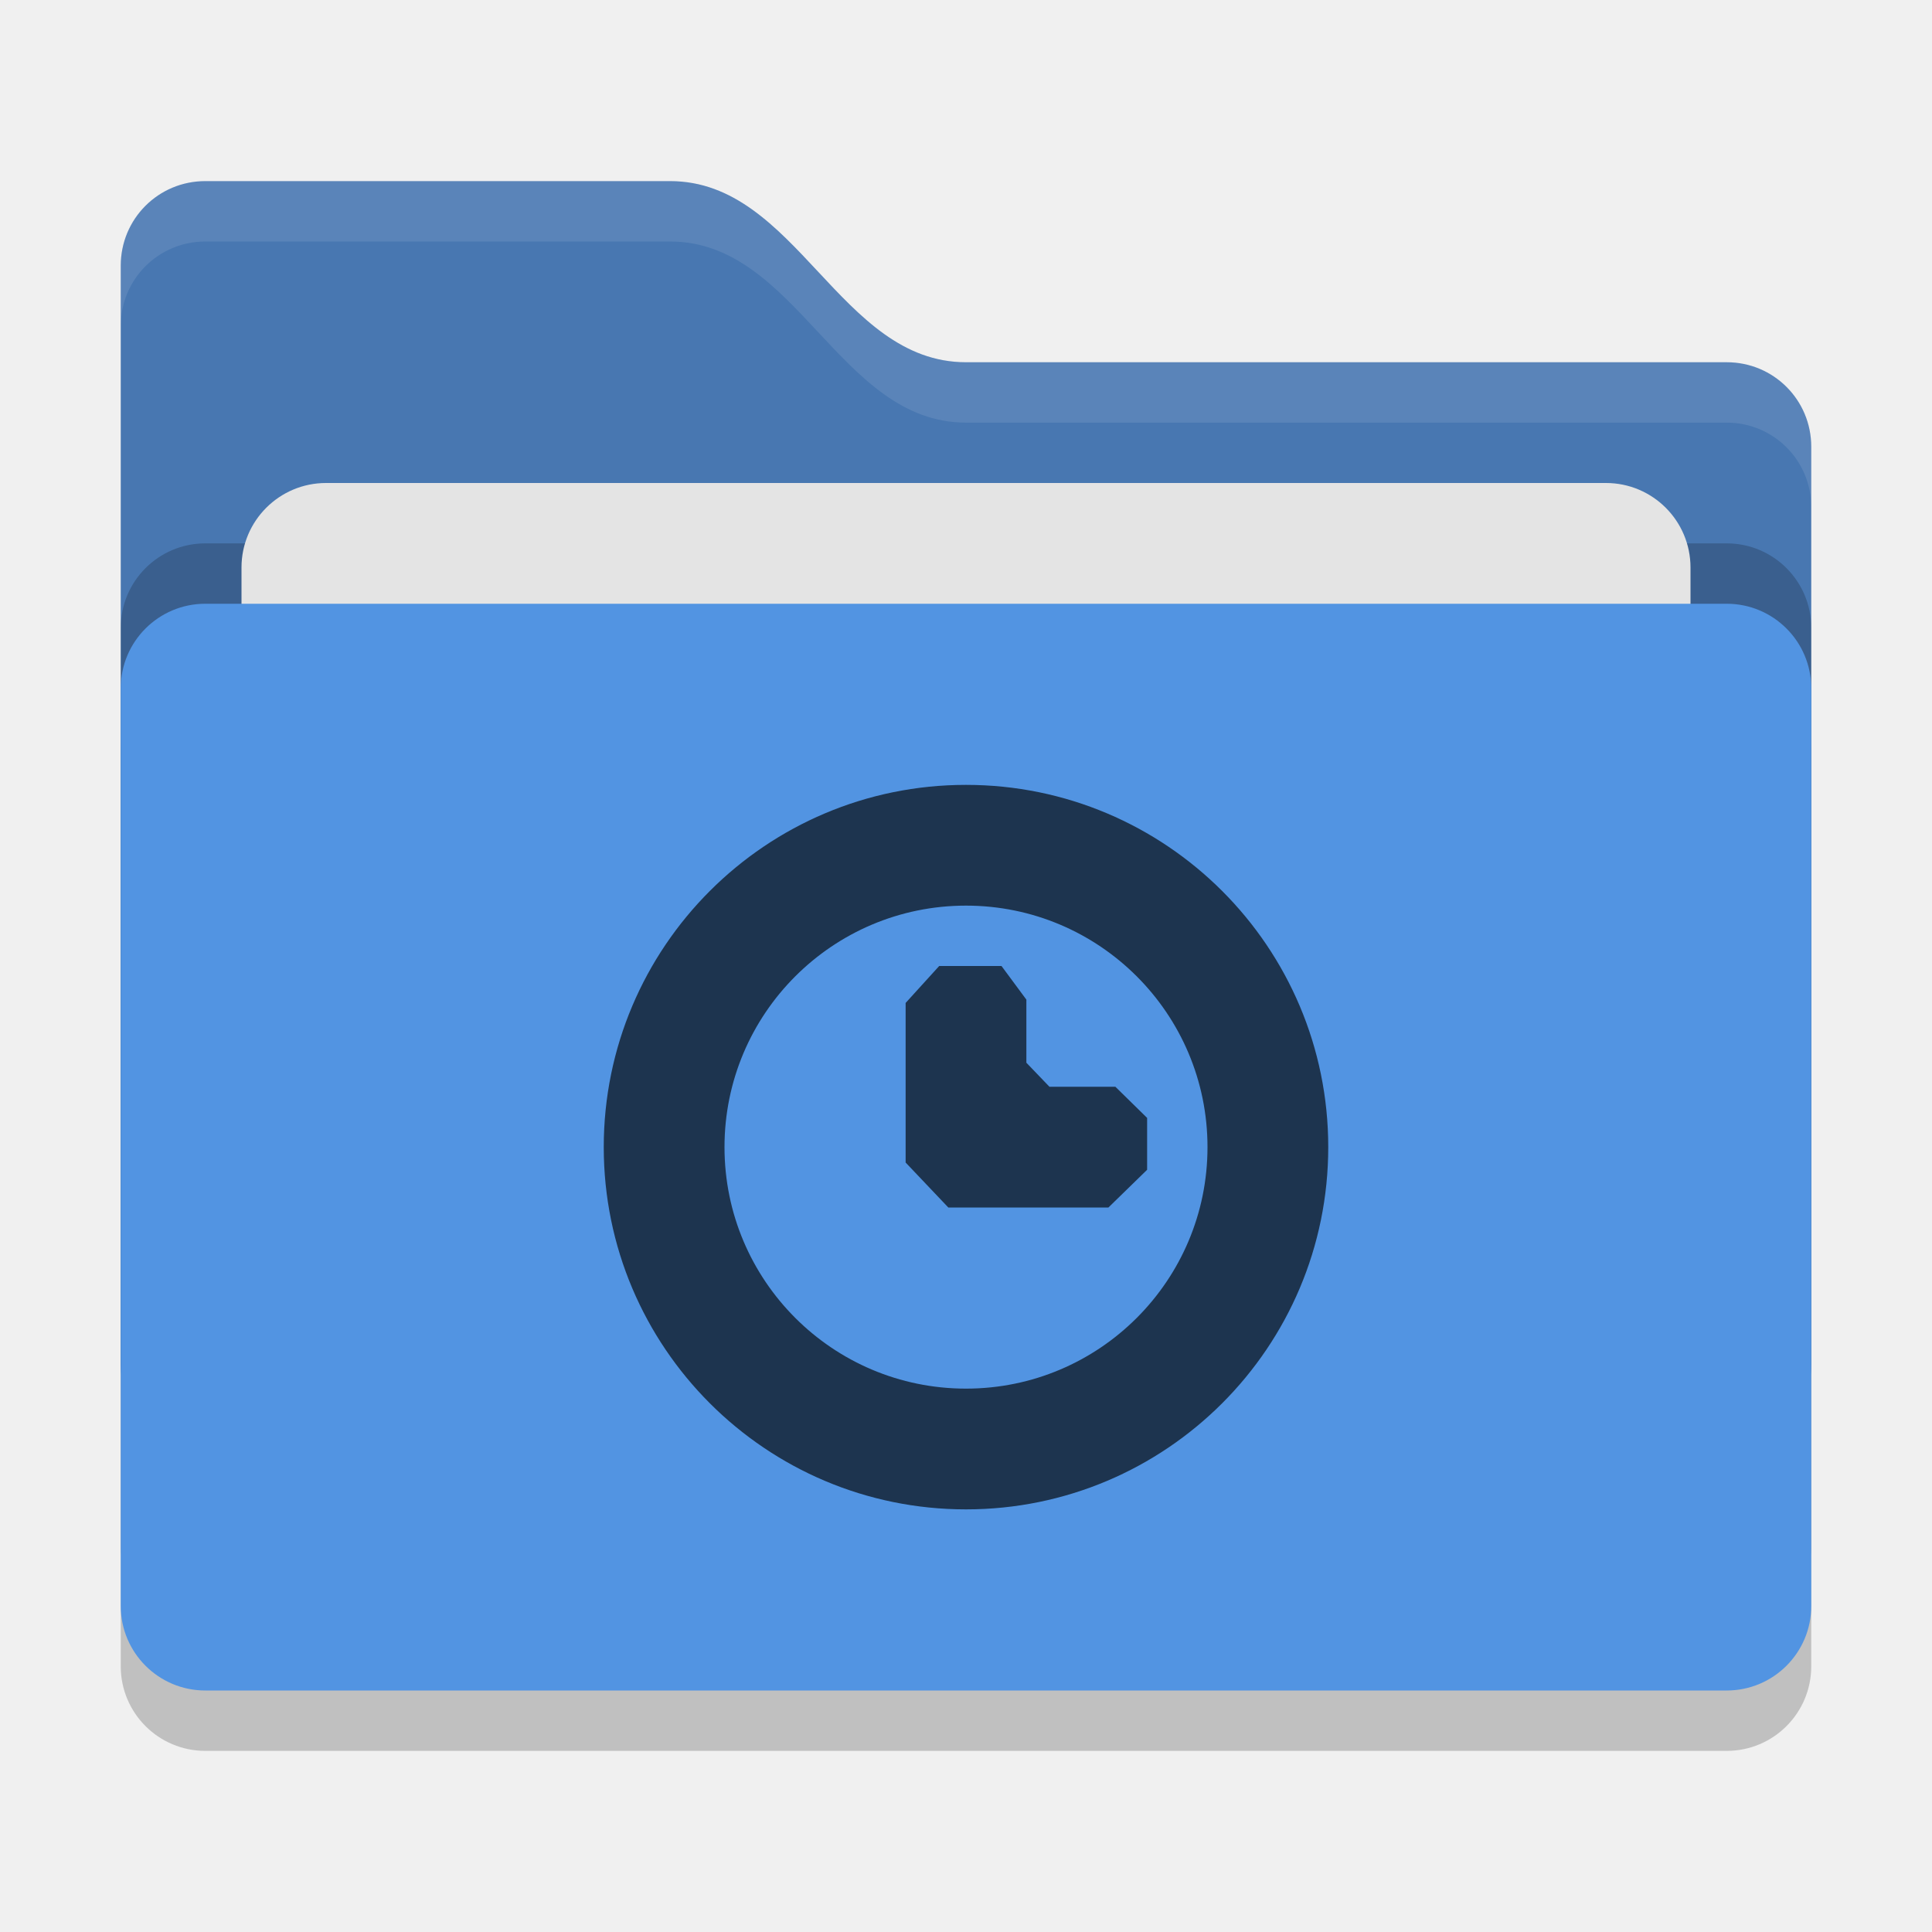
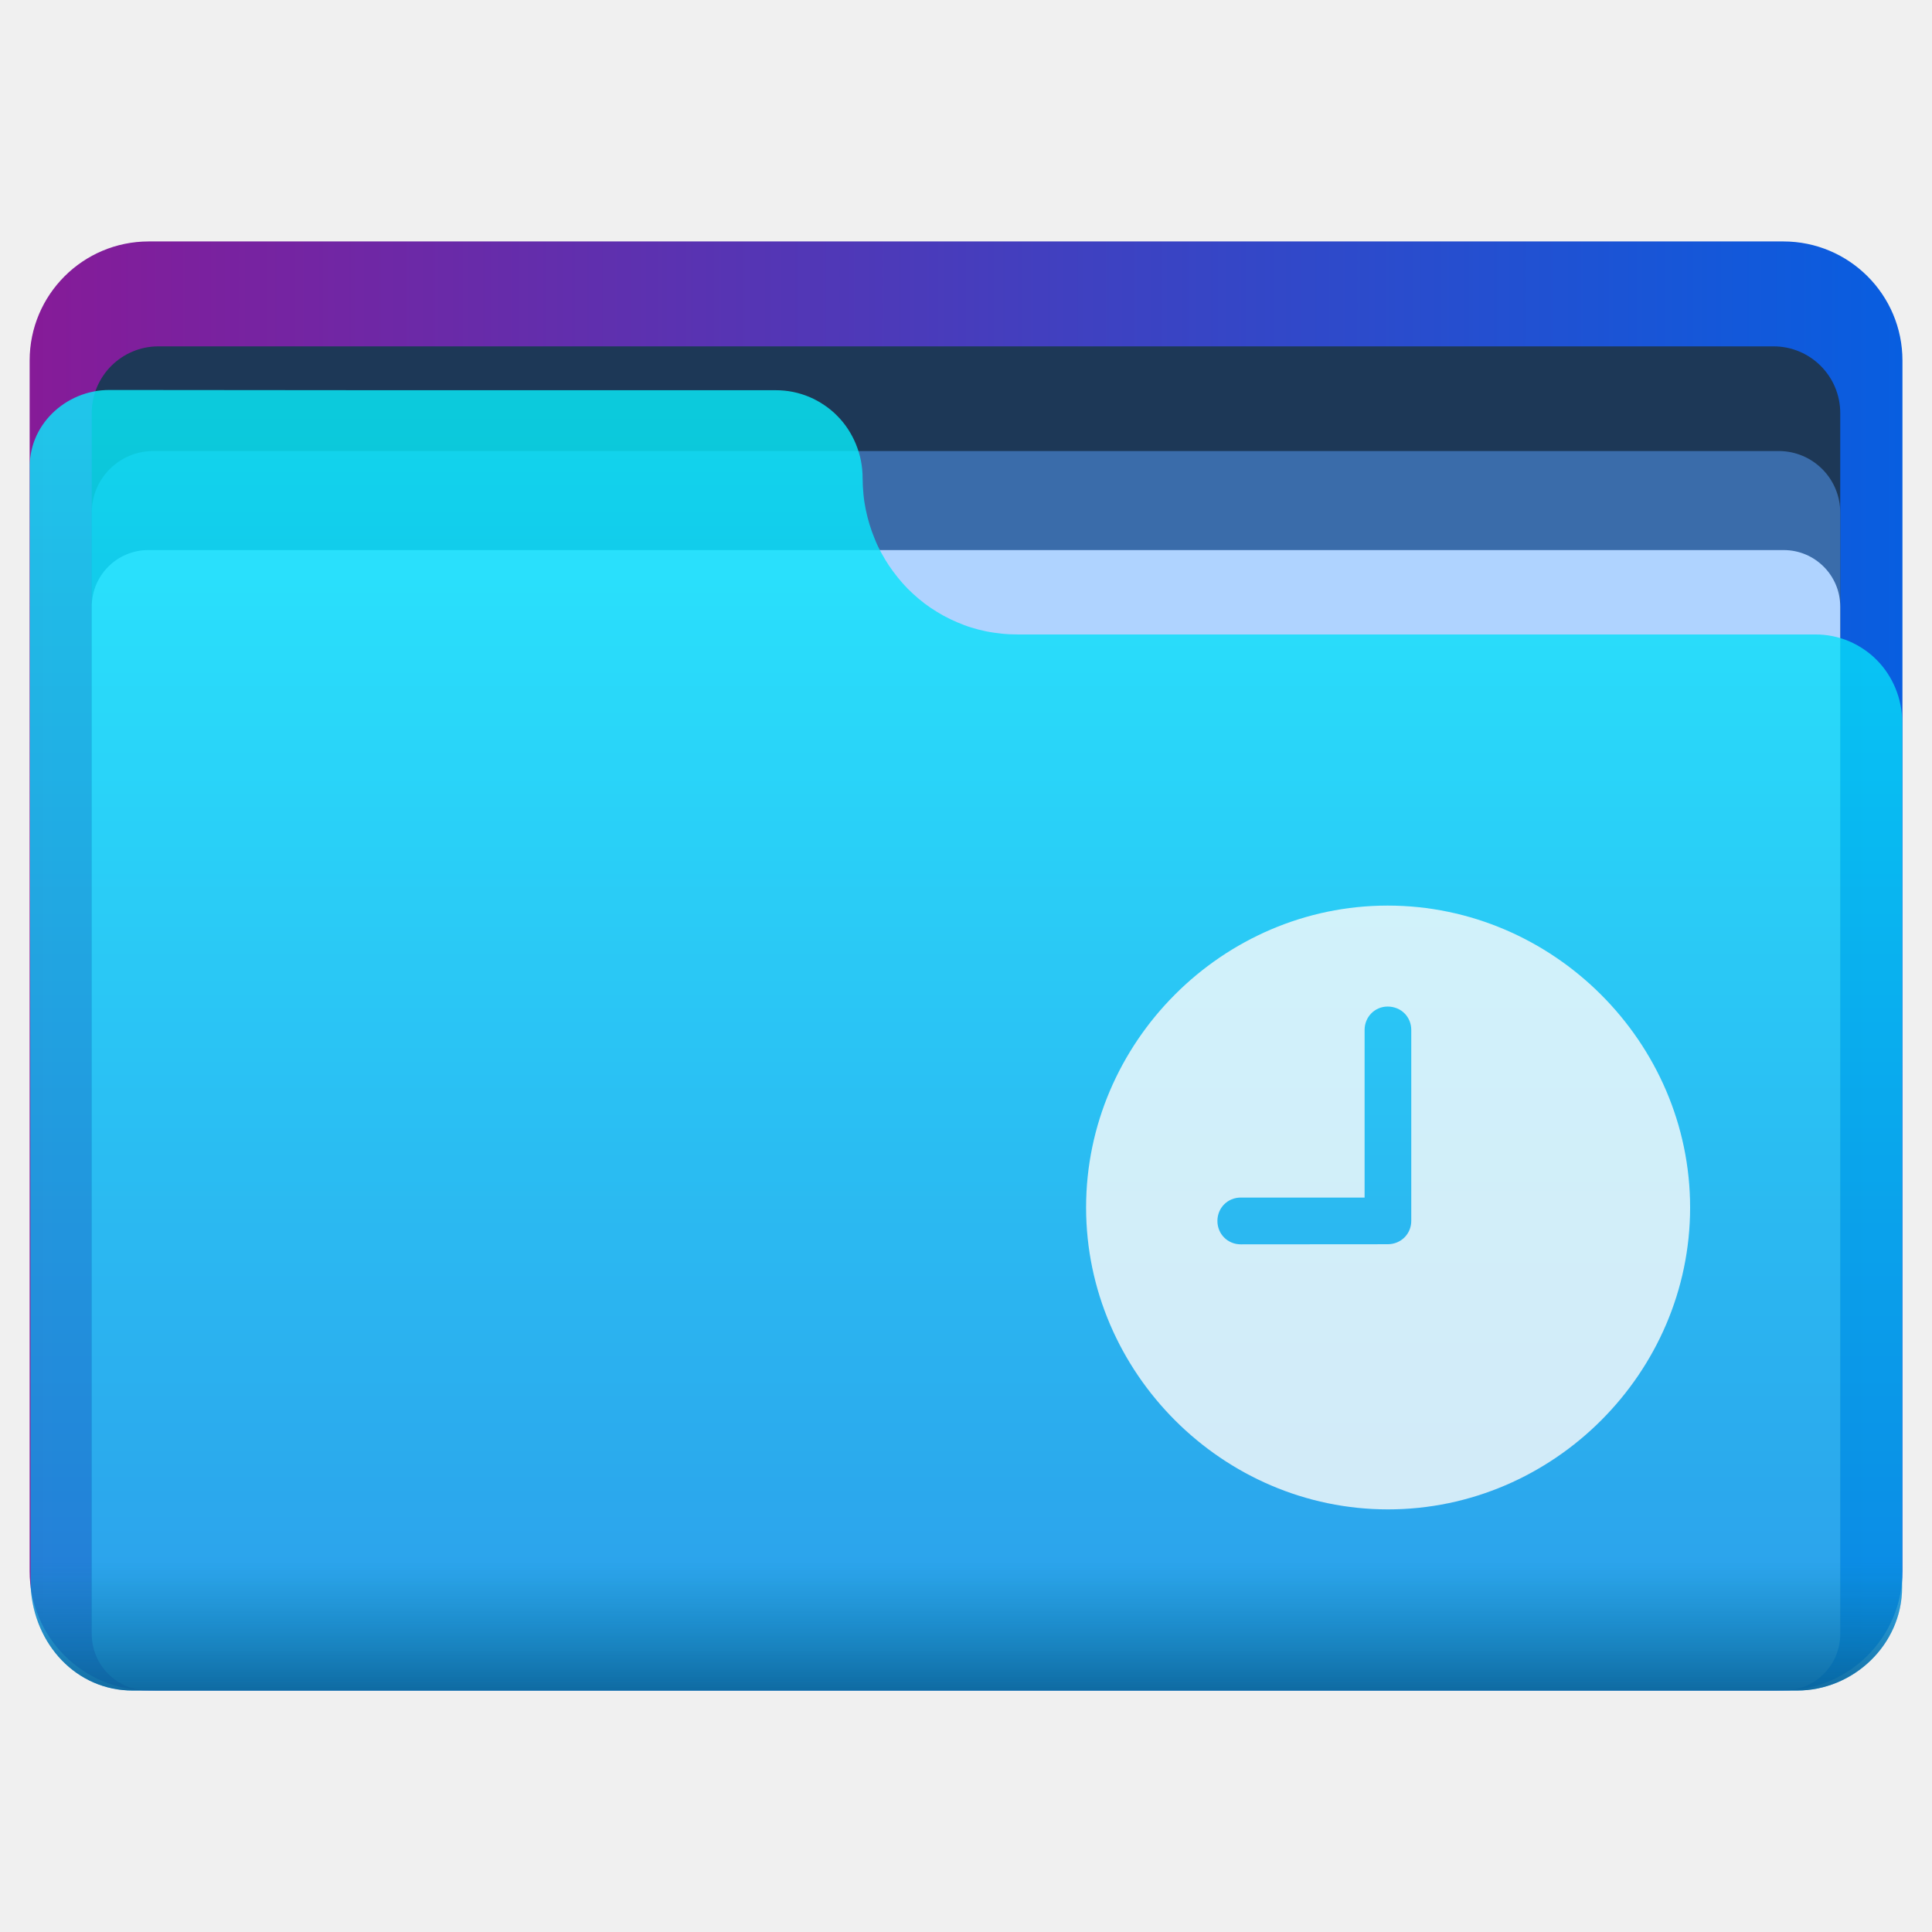
- <svg xmlns="http://www.w3.org/2000/svg" width="32" height="32" version="1" id="svg3280169">
-   <defs id="defs3280173" />
-   <rect style="opacity:0.2" width="28" height="18" x="2" y="11" rx="1.4" ry="1.4" id="rect3280155" />
-   <path style="fill:#4877b1" d="M 2,22.6 C 2,23.376 2.624,24 3.4,24 H 28.6 C 29.376,24 30,23.376 30,22.6 V 7.4 C 30,6.624 29.376,6 28.6,6 H 16 C 13.9,6 13.2,3 11.1,3 H 3.4 C 2.624,3 2,3.624 2,4.4" id="path3280157" />
-   <rect style="opacity:0.2" width="28" height="18" x="2" y="9" rx="1.4" ry="1.4" id="rect3280159" />
-   <rect style="fill:#e4e4e4" width="24" height="11" x="4" y="8" rx="1.4" ry="1.4" id="rect3280161" />
-   <rect style="fill:#5294e2" width="28" height="18" x="2" y="10" rx="1.4" ry="1.4" id="rect3280163" />
-   <path style="opacity:0.1;fill:#ffffff" d="M 3.4,3 C 2.625,3 2,3.625 2,4.4 V 5.4 C 2,4.625 2.625,4 3.4,4 H 11.1 C 13.2,4 13.9,7 16,7 H 28.6 C 29.375,7 30,7.625 30,8.4 V 7.4 C 30,6.625 29.375,6 28.6,6 H 16 C 13.9,6 13.2,3 11.1,3 Z" id="path3280165" />
-   <path style="fill:#1d344f" d="m 16,13 c -3.314,0 -6,2.686 -6,6 0,3.314 2.686,6 6,6 3.314,0 6,-2.686 6,-6 0,-3.314 -2.686,-6 -6,-6 z m 0,2 c 2.209,0 4,1.791 4,4 0,2.209 -1.791,4 -4,4 -2.209,0 -4,-1.791 -4,-4 0,-2.209 1.791,-4 4,-4 z M 15.556,16 15,16.612 v 2.643 0 L 15.707,20 h 2.652 v 0 L 19,19.375 V 18.516 L 18.474,18 v 0 H 17.382 L 17,17.602 v 0 -1.045 L 16.588,16 v 0 z" id="path3280167" />
+ <svg xmlns="http://www.w3.org/2000/svg" width="64" height="64" version="1.1" viewBox="0 0 16.933 16.933">
+   <defs>
+     <style type="text/css" />
+     <linearGradient id="linearGradient60884-3" x1="157.33" x2="247.31" y1="69.985" y2="69.985" gradientTransform="matrix(.18033 0 0 .18033 -28.018 -4.154)" gradientUnits="userSpaceOnUse">
+       <stop stop-color="#861b98" offset="0" />
+       <stop stop-color="#085ee0" offset="1" />
+     </linearGradient>
+     <linearGradient id="linearGradient47593-7" x1="193.68" x2="193.68" y1="43.371" y2="103.22" gradientTransform="matrix(.17854 0 0 .18033 -27.733 -4.154)" gradientUnits="userSpaceOnUse">
+       <stop stop-color="#07effe" offset="0" />
+       <stop stop-color="#0b92e5" offset="1" />
+     </linearGradient>
+     <linearGradient id="linearGradient2806" x1=".707" x2=".707" y1="14.743" y2="3.539" gradientTransform="translate(3.8869)" gradientUnits="userSpaceOnUse">
+       <stop stop-color="#075e91" offset="0" />
+       <stop stop-color="#077faa" stop-opacity="0" offset=".1" />
+       <stop stop-color="#07effe" stop-opacity="0" offset="1" />
+     </linearGradient>
+   </defs>
+   <g fill="#5e4aa6" stroke-width=".265">
+     <circle cx="-330.35" cy="-328.38" r="0" />
+     <circle cx="-312.11" cy="-326.25" r="0" />
+     <circle cx="-306.02" cy="-333.07" r="0" />
+     <circle cx="-308.84" cy="-326.01" r="0" />
+     <circle cx="-328.8" cy="-330.45" r="0" />
+   </g>
+   <g transform="translate(.000295 -.00032978)" fill="#5e4aa6" stroke-width=".265">
+     <circle cx="-330.35" cy="-328.38" r="0" />
+     <circle cx="-312.11" cy="-326.25" r="0" />
+     <circle cx="-306.02" cy="-333.07" r="0" />
+     <circle cx="-308.84" cy="-326.01" r="0" />
+     <circle cx="-328.8" cy="-330.45" r="0" />
+   </g>
+   <g transform="matrix(1.0116 0 0 1.0116 -.098288 -.098288)" fill-rule="evenodd" stroke-width=".18">
+     <rect x=".354" y="2.189" width="16.226" height="12.554" ry="1.032" fill="url(#linearGradient60884-3)" style="paint-order:stroke fill markers" />
+     <rect x=".892" y="3.098" width="15.149" height="11.645" ry=".578" fill="#1d3857" style="paint-order:stroke fill markers" />
+     <rect x=".892" y="4.005" width="15.149" height="10.738" ry=".533" fill="#3a6caa" style="paint-order:stroke fill markers" />
+     <rect x=".892" y="4.863" width="15.149" height="9.881" ry=".49" fill="#afd3ff" style="paint-order:stroke fill markers" />
+     <path d="m1.044 3.476c-0.381 0-0.709 0.31-0.688 0.695 0 3.226 0.007 6.427 0.007 9.679 0.03 0.494 0.395 0.894 0.885 0.894h14.418c0.49 0 0.911-0.399 0.911-0.894l1.51e-4 -4.437c0-0.063 7.22e-4 -0.118 7.22e-4 -0.181v-2.875c0-0.053-0.005-0.104-0.015-0.154-0.01-0.05-0.025-0.098-0.044-0.144-0.019-0.046-0.042-0.089-0.069-0.13-0.027-0.041-0.058-0.079-0.092-0.113-0.034-0.035-0.072-0.066-0.112-0.093s-0.083-0.051-0.128-0.07c-0.045-0.019-0.093-0.034-0.142-0.044-0.049-0.01-0.1-0.015-0.153-0.015h-6.91c-0.047 0-0.092-0.002-0.138-0.007-0.045-0.005-0.09-0.011-0.134-0.02-0.044-0.009-0.087-0.02-0.129-0.033-0.042-0.013-0.083-0.029-0.123-0.046-0.04-0.017-0.079-0.036-0.118-0.057-0.038-0.021-0.075-0.044-0.111-0.068-0.036-0.024-0.07-0.05-0.103-0.078-0.033-0.028-0.065-0.057-0.095-0.087-0.03-0.031-0.059-0.063-0.086-0.097s-0.053-0.068-0.077-0.104c-0.024-0.036-0.046-0.073-0.067-0.112-0.021-0.038-0.04-0.078-0.056-0.119-0.017-0.041-0.032-0.082-0.045-0.125-0.013-0.043-0.024-0.086-0.033-0.13-0.009-0.044-0.016-0.089-0.02-0.135-0.004-0.044-0.007-0.089-0.007-0.135 0-0.053-0.005-0.104-0.015-0.154-0.01-0.05-0.025-0.098-0.044-0.144-0.019-0.046-0.042-0.089-0.069-0.13-0.027-0.041-0.058-0.079-0.092-0.113-0.034-0.035-0.072-0.066-0.112-0.093-0.04-0.027-0.083-0.051-0.128-0.07-0.045-0.019-0.093-0.034-0.142-0.044-0.049-0.01-0.1-0.015-0.153-0.015h-3.393z" fill="url(#linearGradient47593-7)" opacity=".8" style="paint-order:stroke fill markers" />
+     <path d="m1.044 3.476c-0.381 0-0.709 0.31-0.688 0.695 0 3.226 0.007 6.427 0.007 9.679 0.03 0.494 0.395 0.894 0.885 0.894h14.418c0.49 0 0.911-0.399 0.911-0.894l1.51e-4 -4.437c0-0.063 7.22e-4 -0.118 7.22e-4 -0.181v-2.875c0-0.053-0.005-0.104-0.015-0.154-0.01-0.05-0.025-0.098-0.044-0.144-0.019-0.046-0.042-0.089-0.069-0.13-0.027-0.041-0.058-0.079-0.092-0.113-0.034-0.035-0.072-0.066-0.112-0.093s-0.083-0.051-0.128-0.07c-0.045-0.019-0.093-0.034-0.142-0.044-0.049-0.01-0.1-0.015-0.153-0.015h-6.91c-0.047 0-0.092-0.002-0.138-0.007-0.045-0.005-0.09-0.011-0.134-0.02-0.044-0.009-0.087-0.02-0.129-0.033-0.042-0.013-0.083-0.029-0.123-0.046-0.04-0.017-0.079-0.036-0.118-0.057-0.038-0.021-0.075-0.044-0.111-0.068-0.036-0.024-0.07-0.05-0.103-0.078-0.033-0.028-0.065-0.057-0.095-0.087-0.03-0.031-0.059-0.063-0.086-0.097s-0.053-0.068-0.077-0.104c-0.024-0.036-0.046-0.073-0.067-0.112-0.021-0.038-0.04-0.078-0.056-0.119-0.017-0.041-0.032-0.082-0.045-0.125-0.013-0.043-0.024-0.086-0.033-0.13-0.009-0.044-0.016-0.089-0.02-0.135-0.004-0.044-0.007-0.089-0.007-0.135 0-0.053-0.005-0.104-0.015-0.154-0.01-0.05-0.025-0.098-0.044-0.144-0.019-0.046-0.042-0.089-0.069-0.13-0.027-0.041-0.058-0.079-0.092-0.113-0.034-0.035-0.072-0.066-0.112-0.093-0.04-0.027-0.083-0.051-0.128-0.07-0.045-0.019-0.093-0.034-0.142-0.044-0.049-0.01-0.1-0.015-0.153-0.015h-3.393z" fill="url(#linearGradient2806)" opacity=".8" style="paint-order:stroke fill markers" />
+   </g>
+   <path d="m12.165 13.229c1.451 0 2.648-1.198 2.648-2.646 0-1.448-1.2-2.646-2.651-2.646-1.448 0-2.643 1.198-2.643 2.646 0 1.448 1.198 2.646 2.646 2.646zm-1.29-2.323c-0.115 0-0.205-0.09-0.205-0.205 0-0.115 0.09-0.205 0.205-0.205h1.085v-1.469c0-0.115 0.09-0.205 0.202-0.205 0.118 0 0.207 0.09 0.207 0.205v1.673c0 0.115-0.09 0.205-0.207 0.205z" fill="#fbfbfb" opacity=".8" stroke-width=".291" />
</svg>
